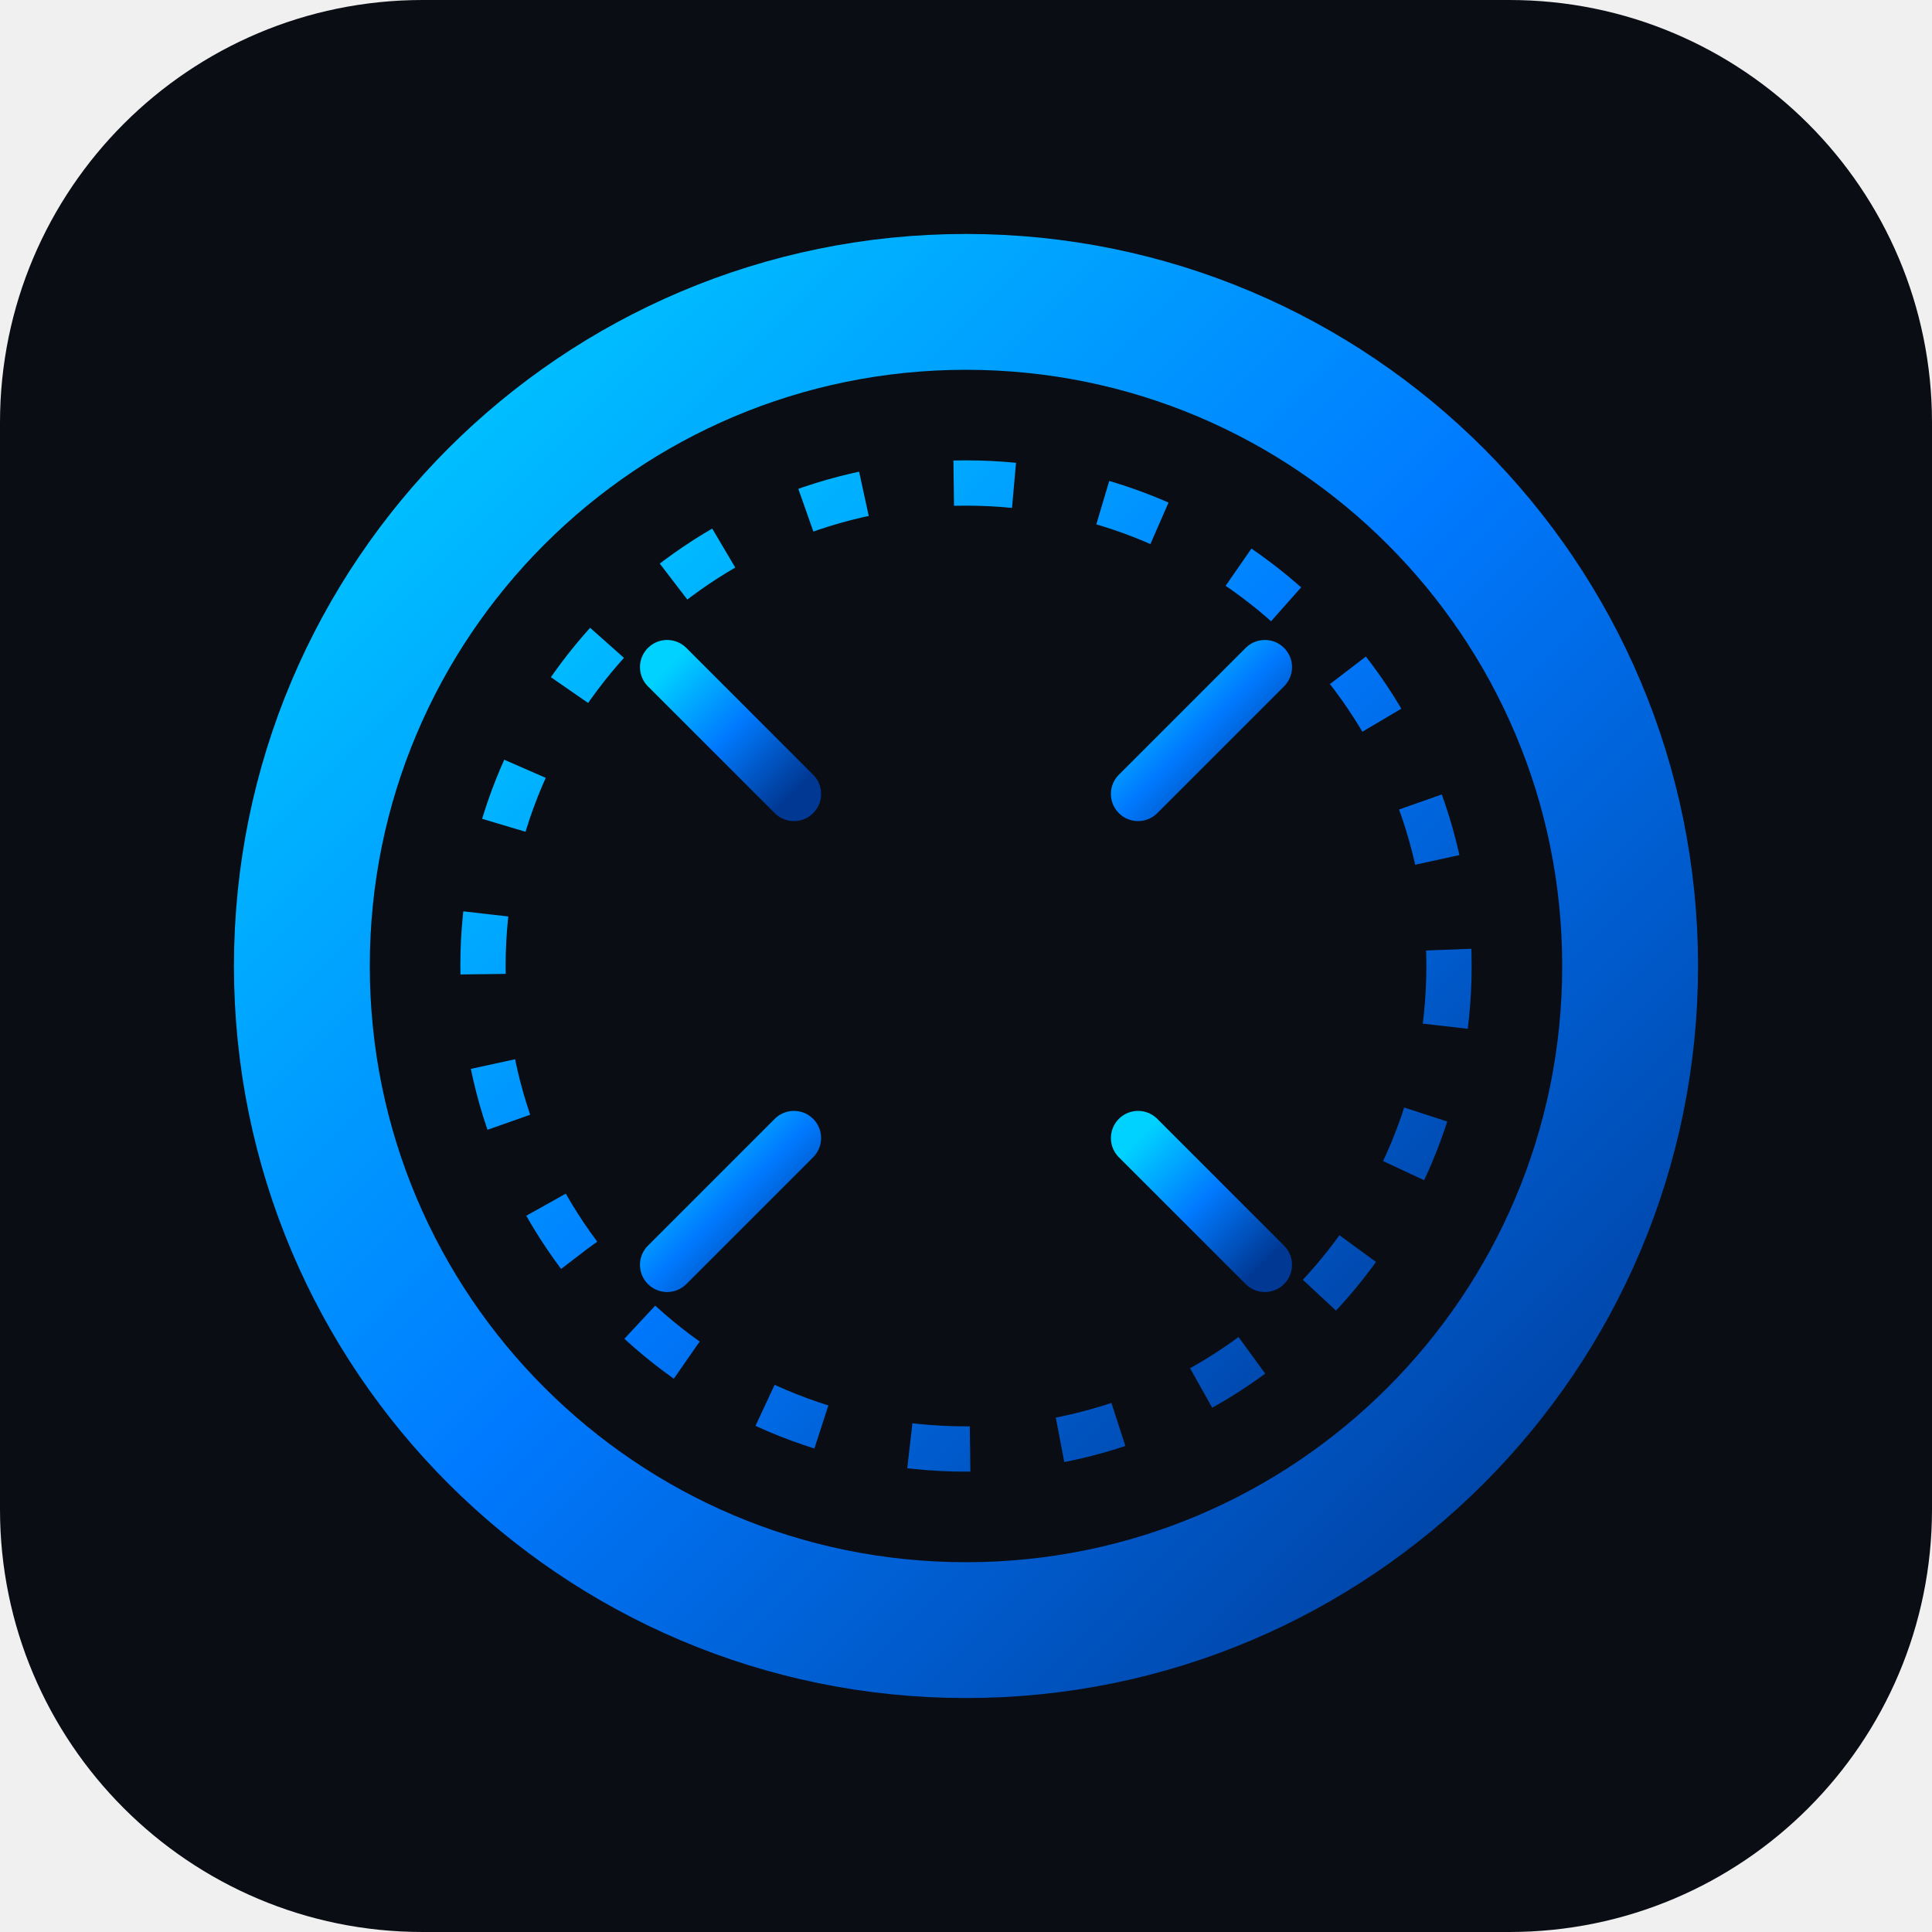
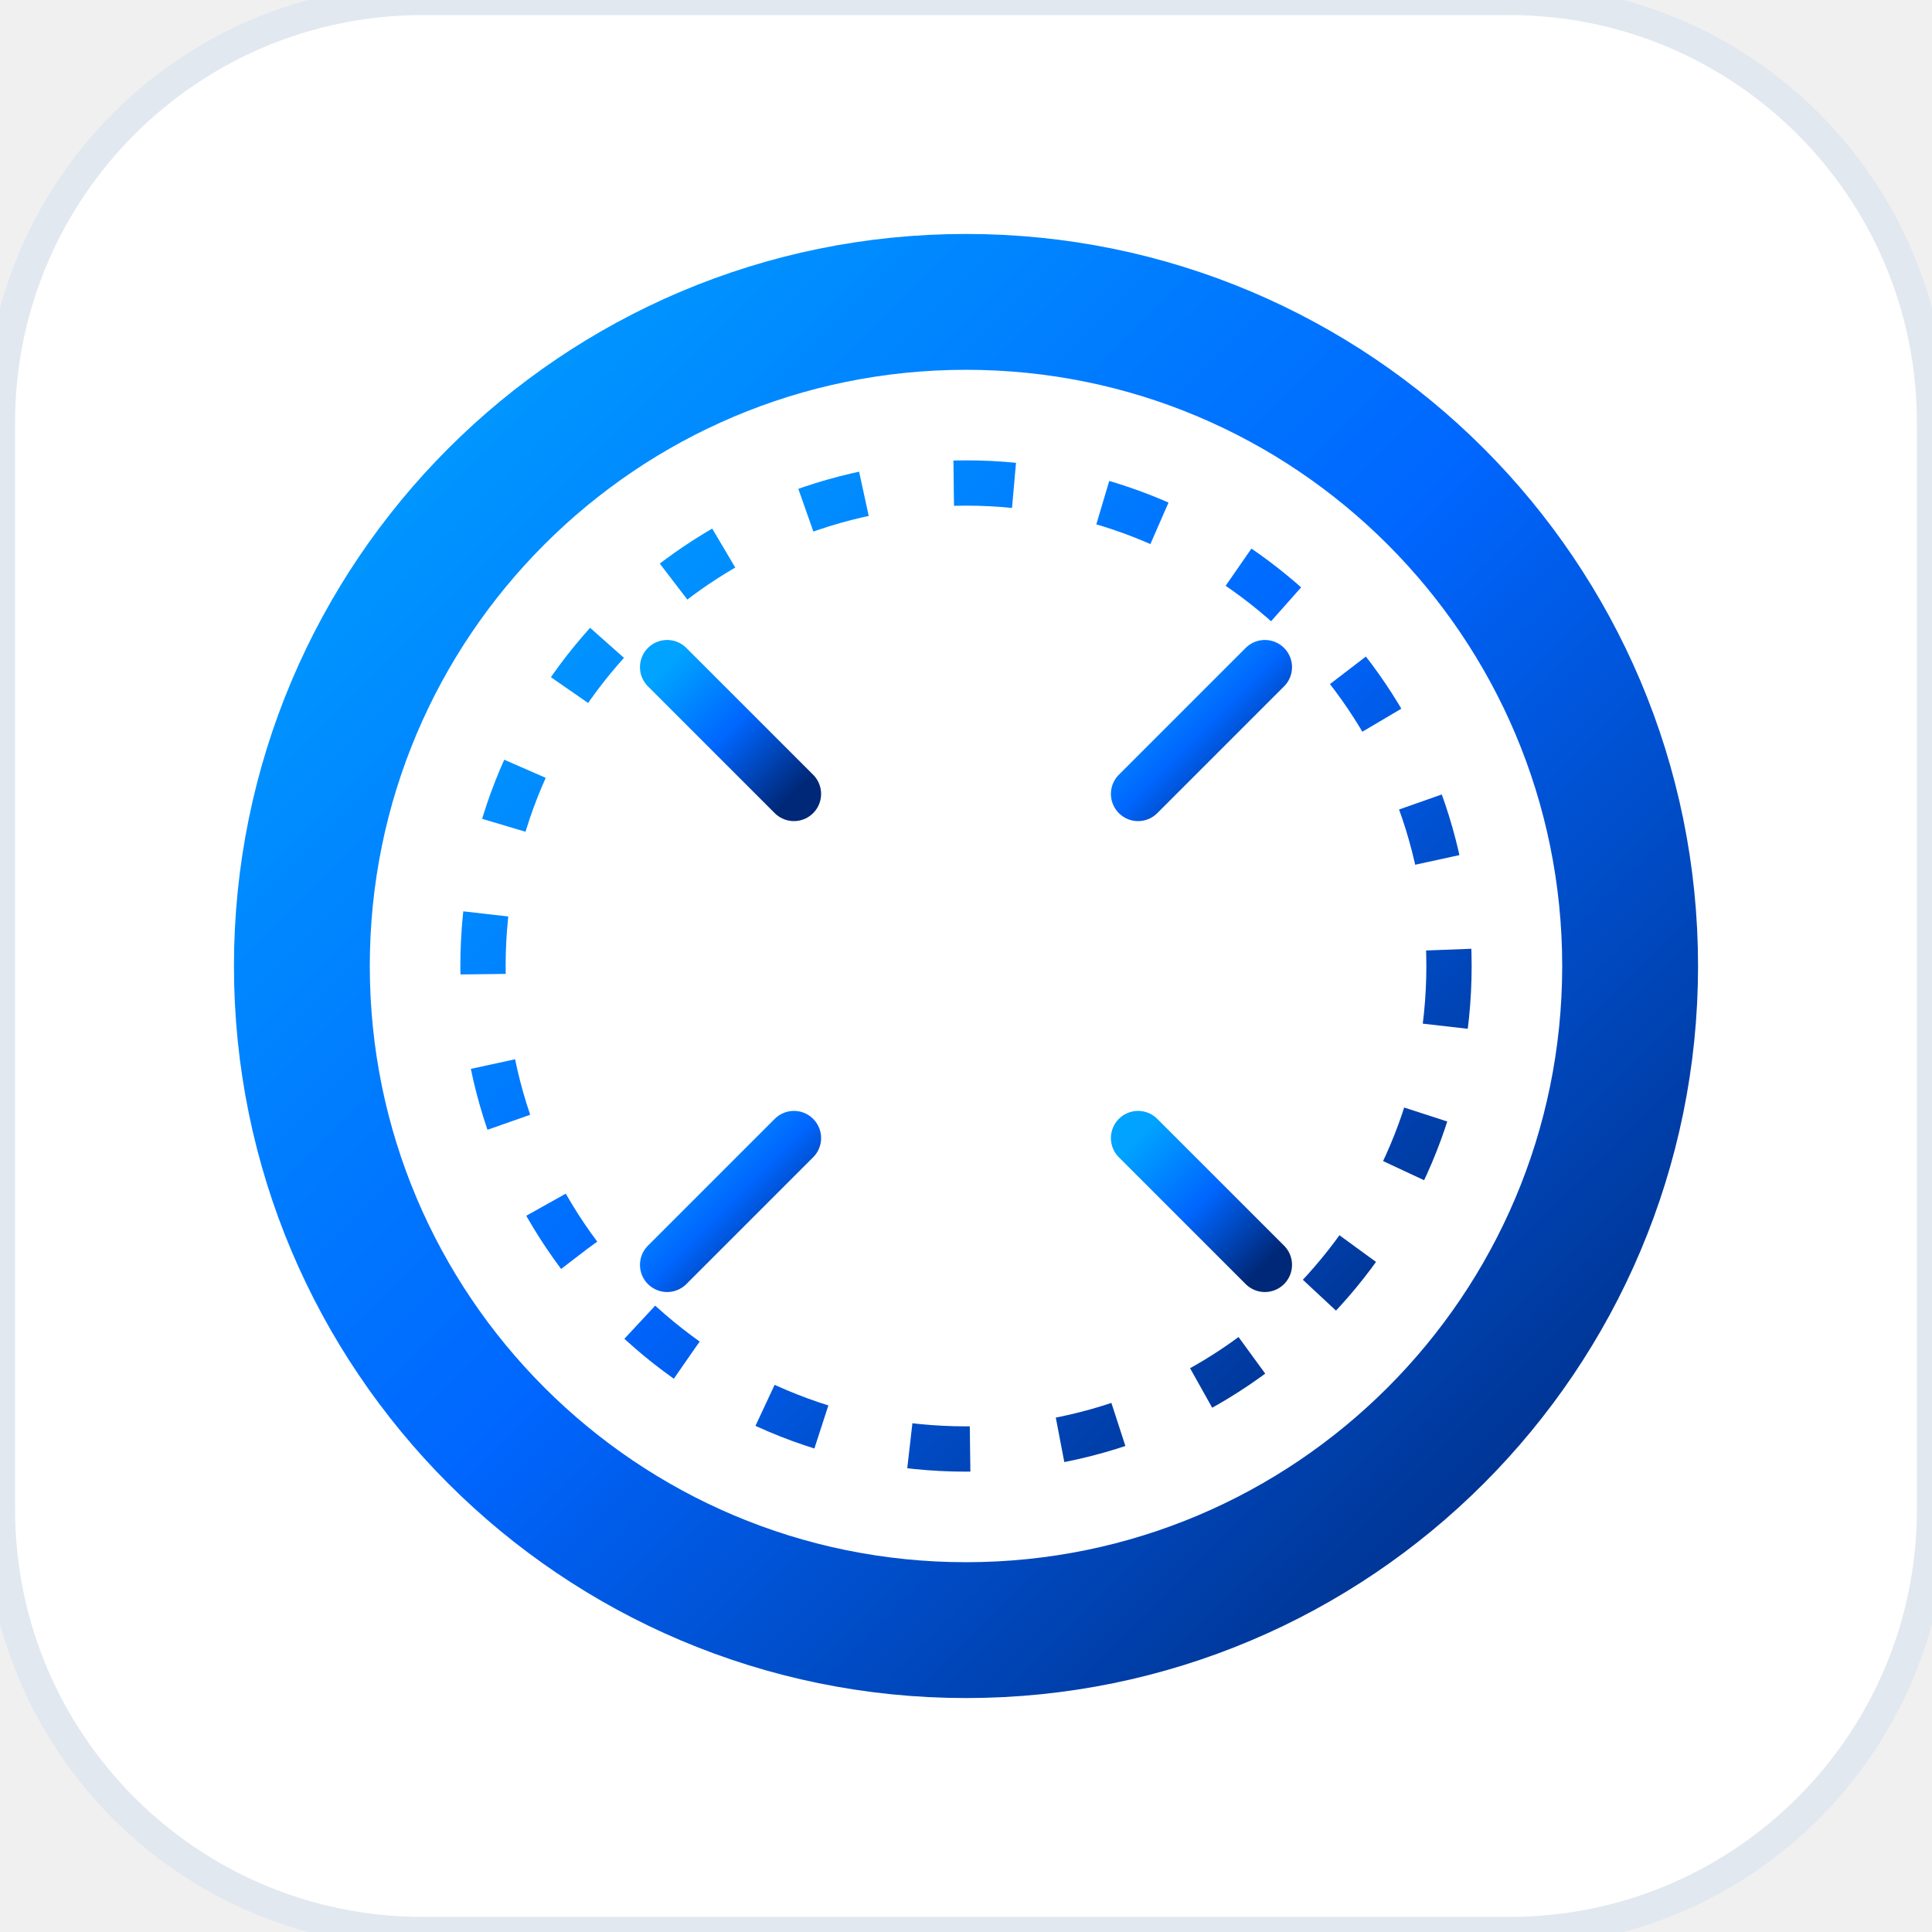
<svg xmlns="http://www.w3.org/2000/svg" width="64" height="64" viewBox="0 0 64 64">
  <defs>
    <linearGradient id="blueGrad" x1="0%" y1="0%" x2="100%" y2="100%">
-       <stop offset="0%" stop-color="#00D2FF" />
-       <stop offset="50%" stop-color="#007AFF" />
-       <stop offset="100%" stop-color="#003893" />
+       <stop offset="0%" stop-color="#00A3FF" />
+       <stop offset="50%" stop-color="#0066FF" />
+       <stop offset="100%" stop-color="#002878" />
    </linearGradient>
  </defs>
-   <rect width="64" height="64" rx="14" fill="#0A0D14" />
+   <rect width="64" height="64" rx="14" fill="#FFFFFF" stroke="#E2E8F0" stroke-width="1" />
  <circle cx="32" cy="32" r="22" fill="none" stroke="url(#blueGrad)" stroke-width="4.5" />
  <circle cx="32" cy="32" r="16" fill="none" stroke="url(#blueGrad)" stroke-width="1.5" stroke-dasharray="2 3" />
  <g stroke="url(#blueGrad)" stroke-width="1.8" stroke-linecap="round">
    <line x1="32" y1="18" x2="32" y2="24" />
    <line x1="32" y1="40" x2="32" y2="46" />
    <line x1="18" y1="32" x2="24" y2="32" />
    <line x1="40" y1="32" x2="46" y2="32" />
    <line x1="22.1" y1="22.1" x2="26.3" y2="26.3" />
    <line x1="37.7" y1="37.7" x2="41.9" y2="41.9" />
    <line x1="22.1" y1="41.9" x2="26.3" y2="37.7" />
    <line x1="37.7" y1="26.3" x2="41.9" y2="22.1" />
  </g>
</svg>
